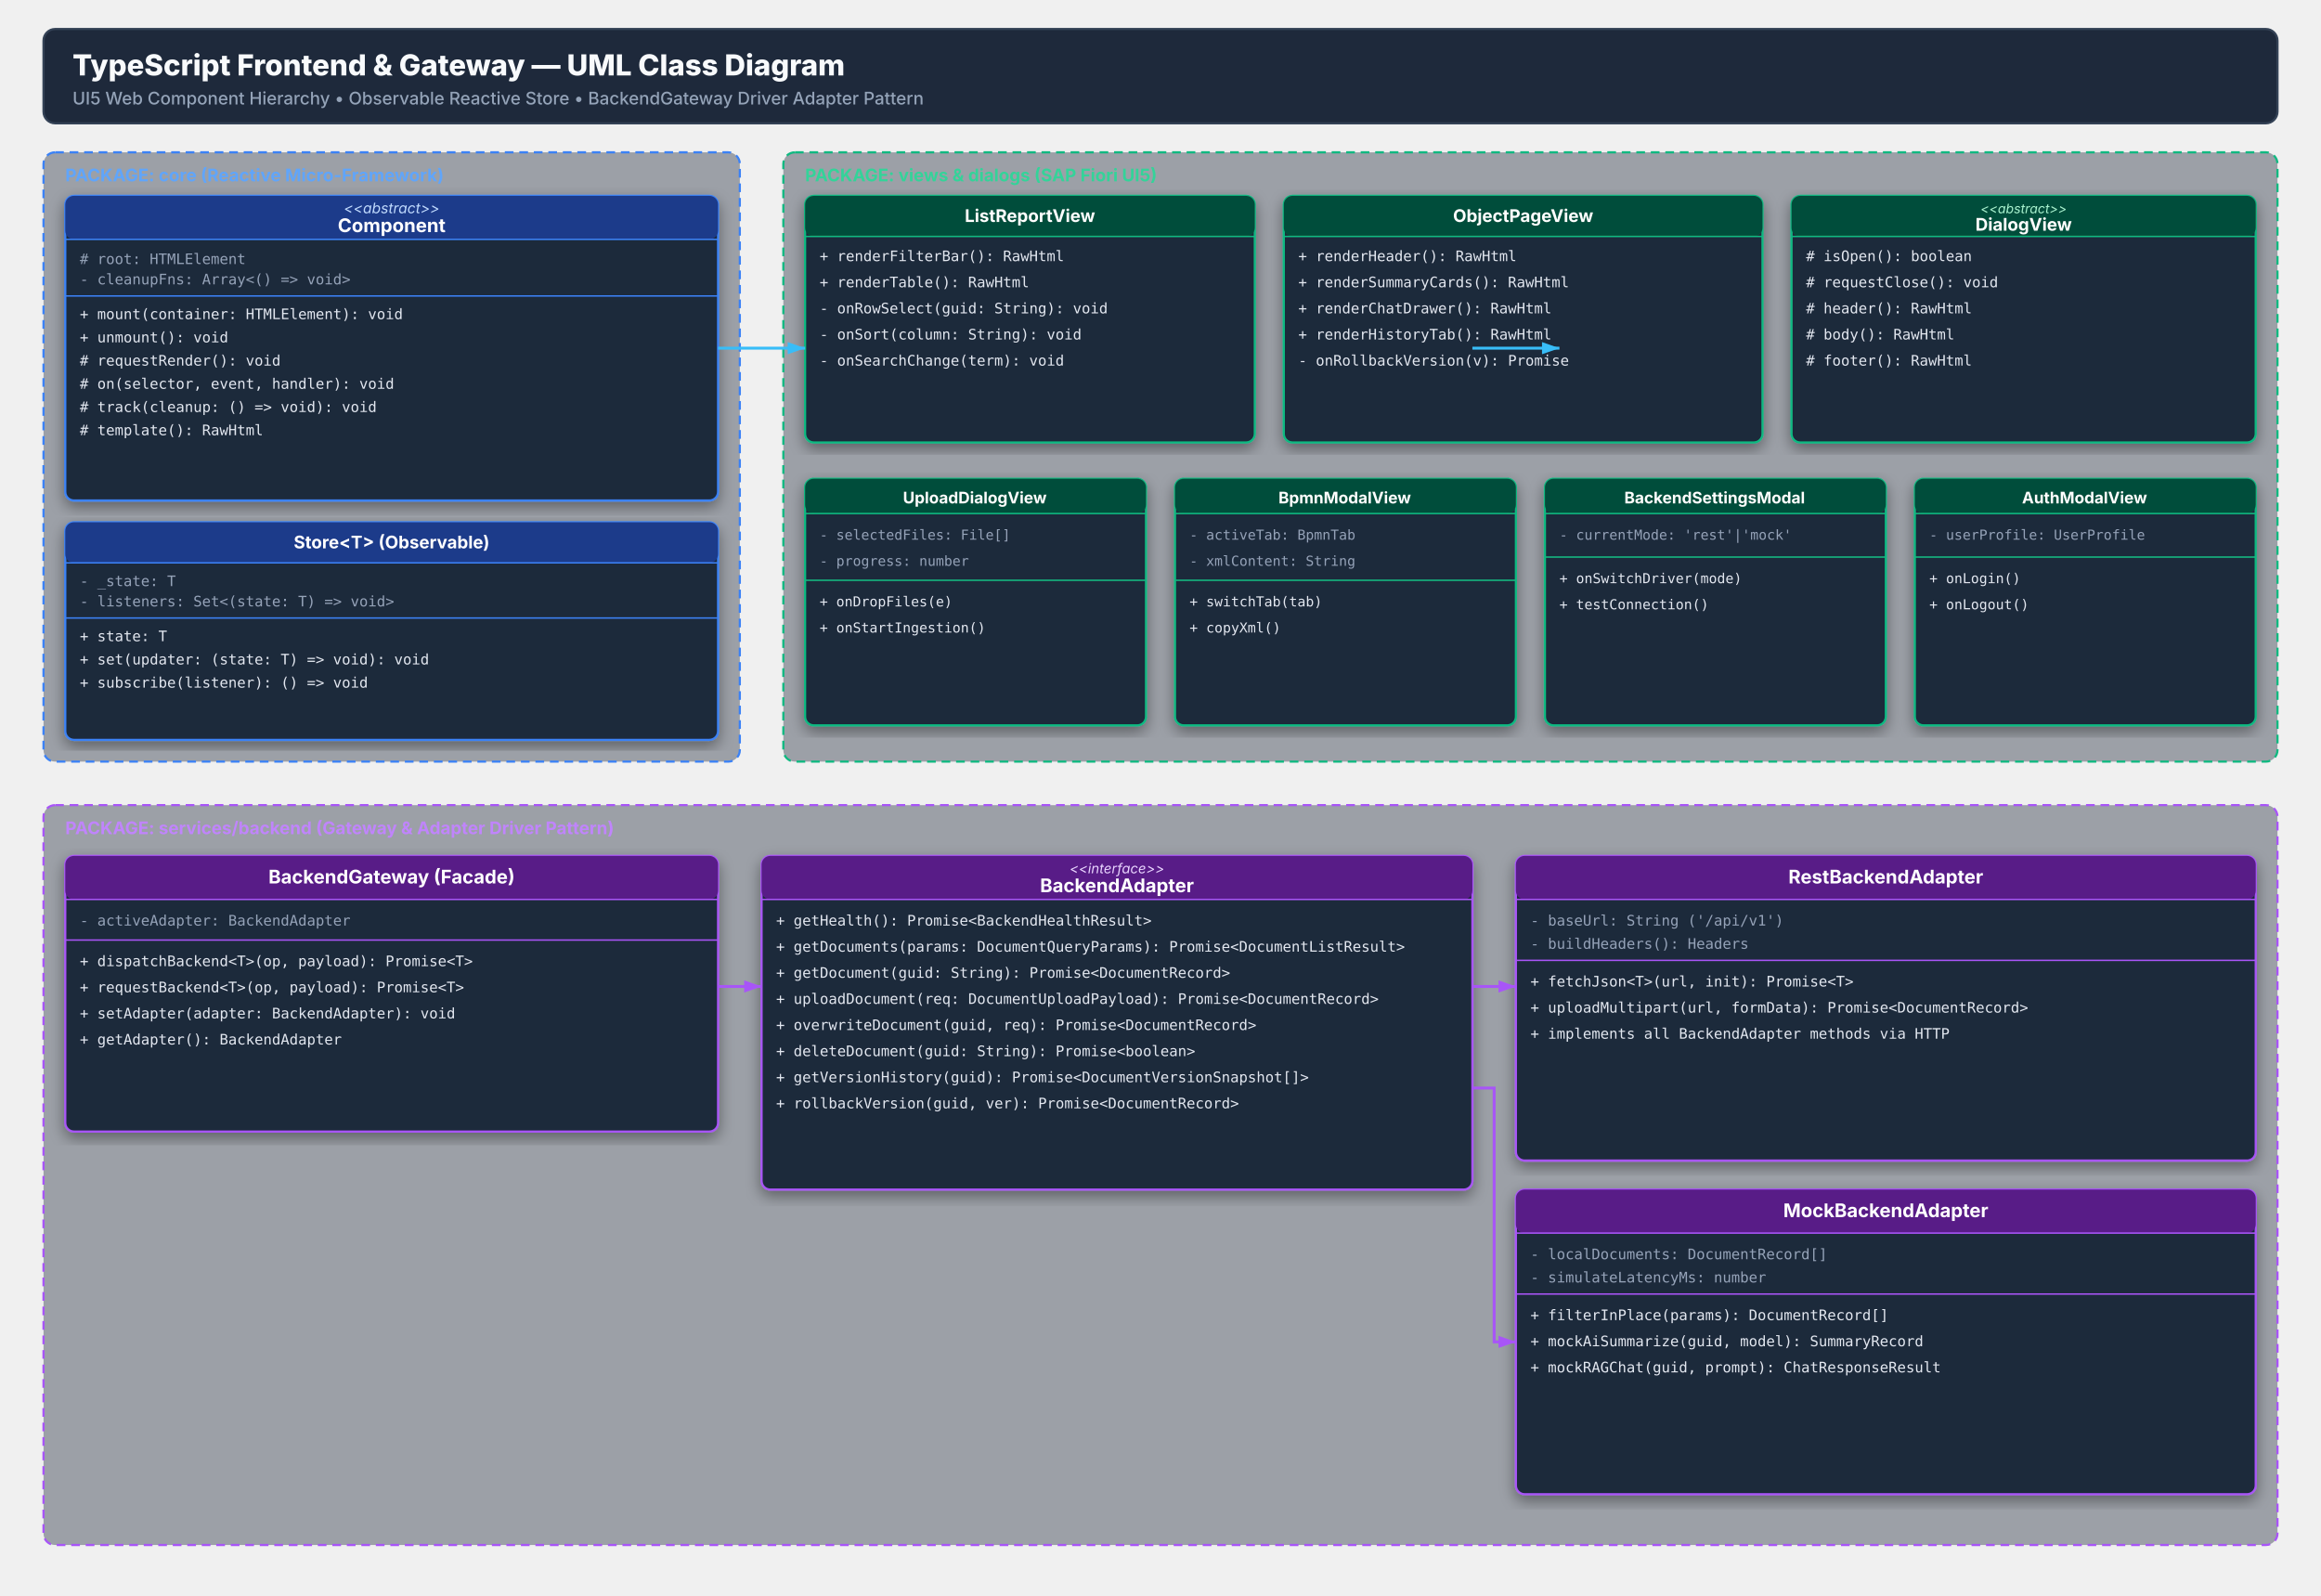
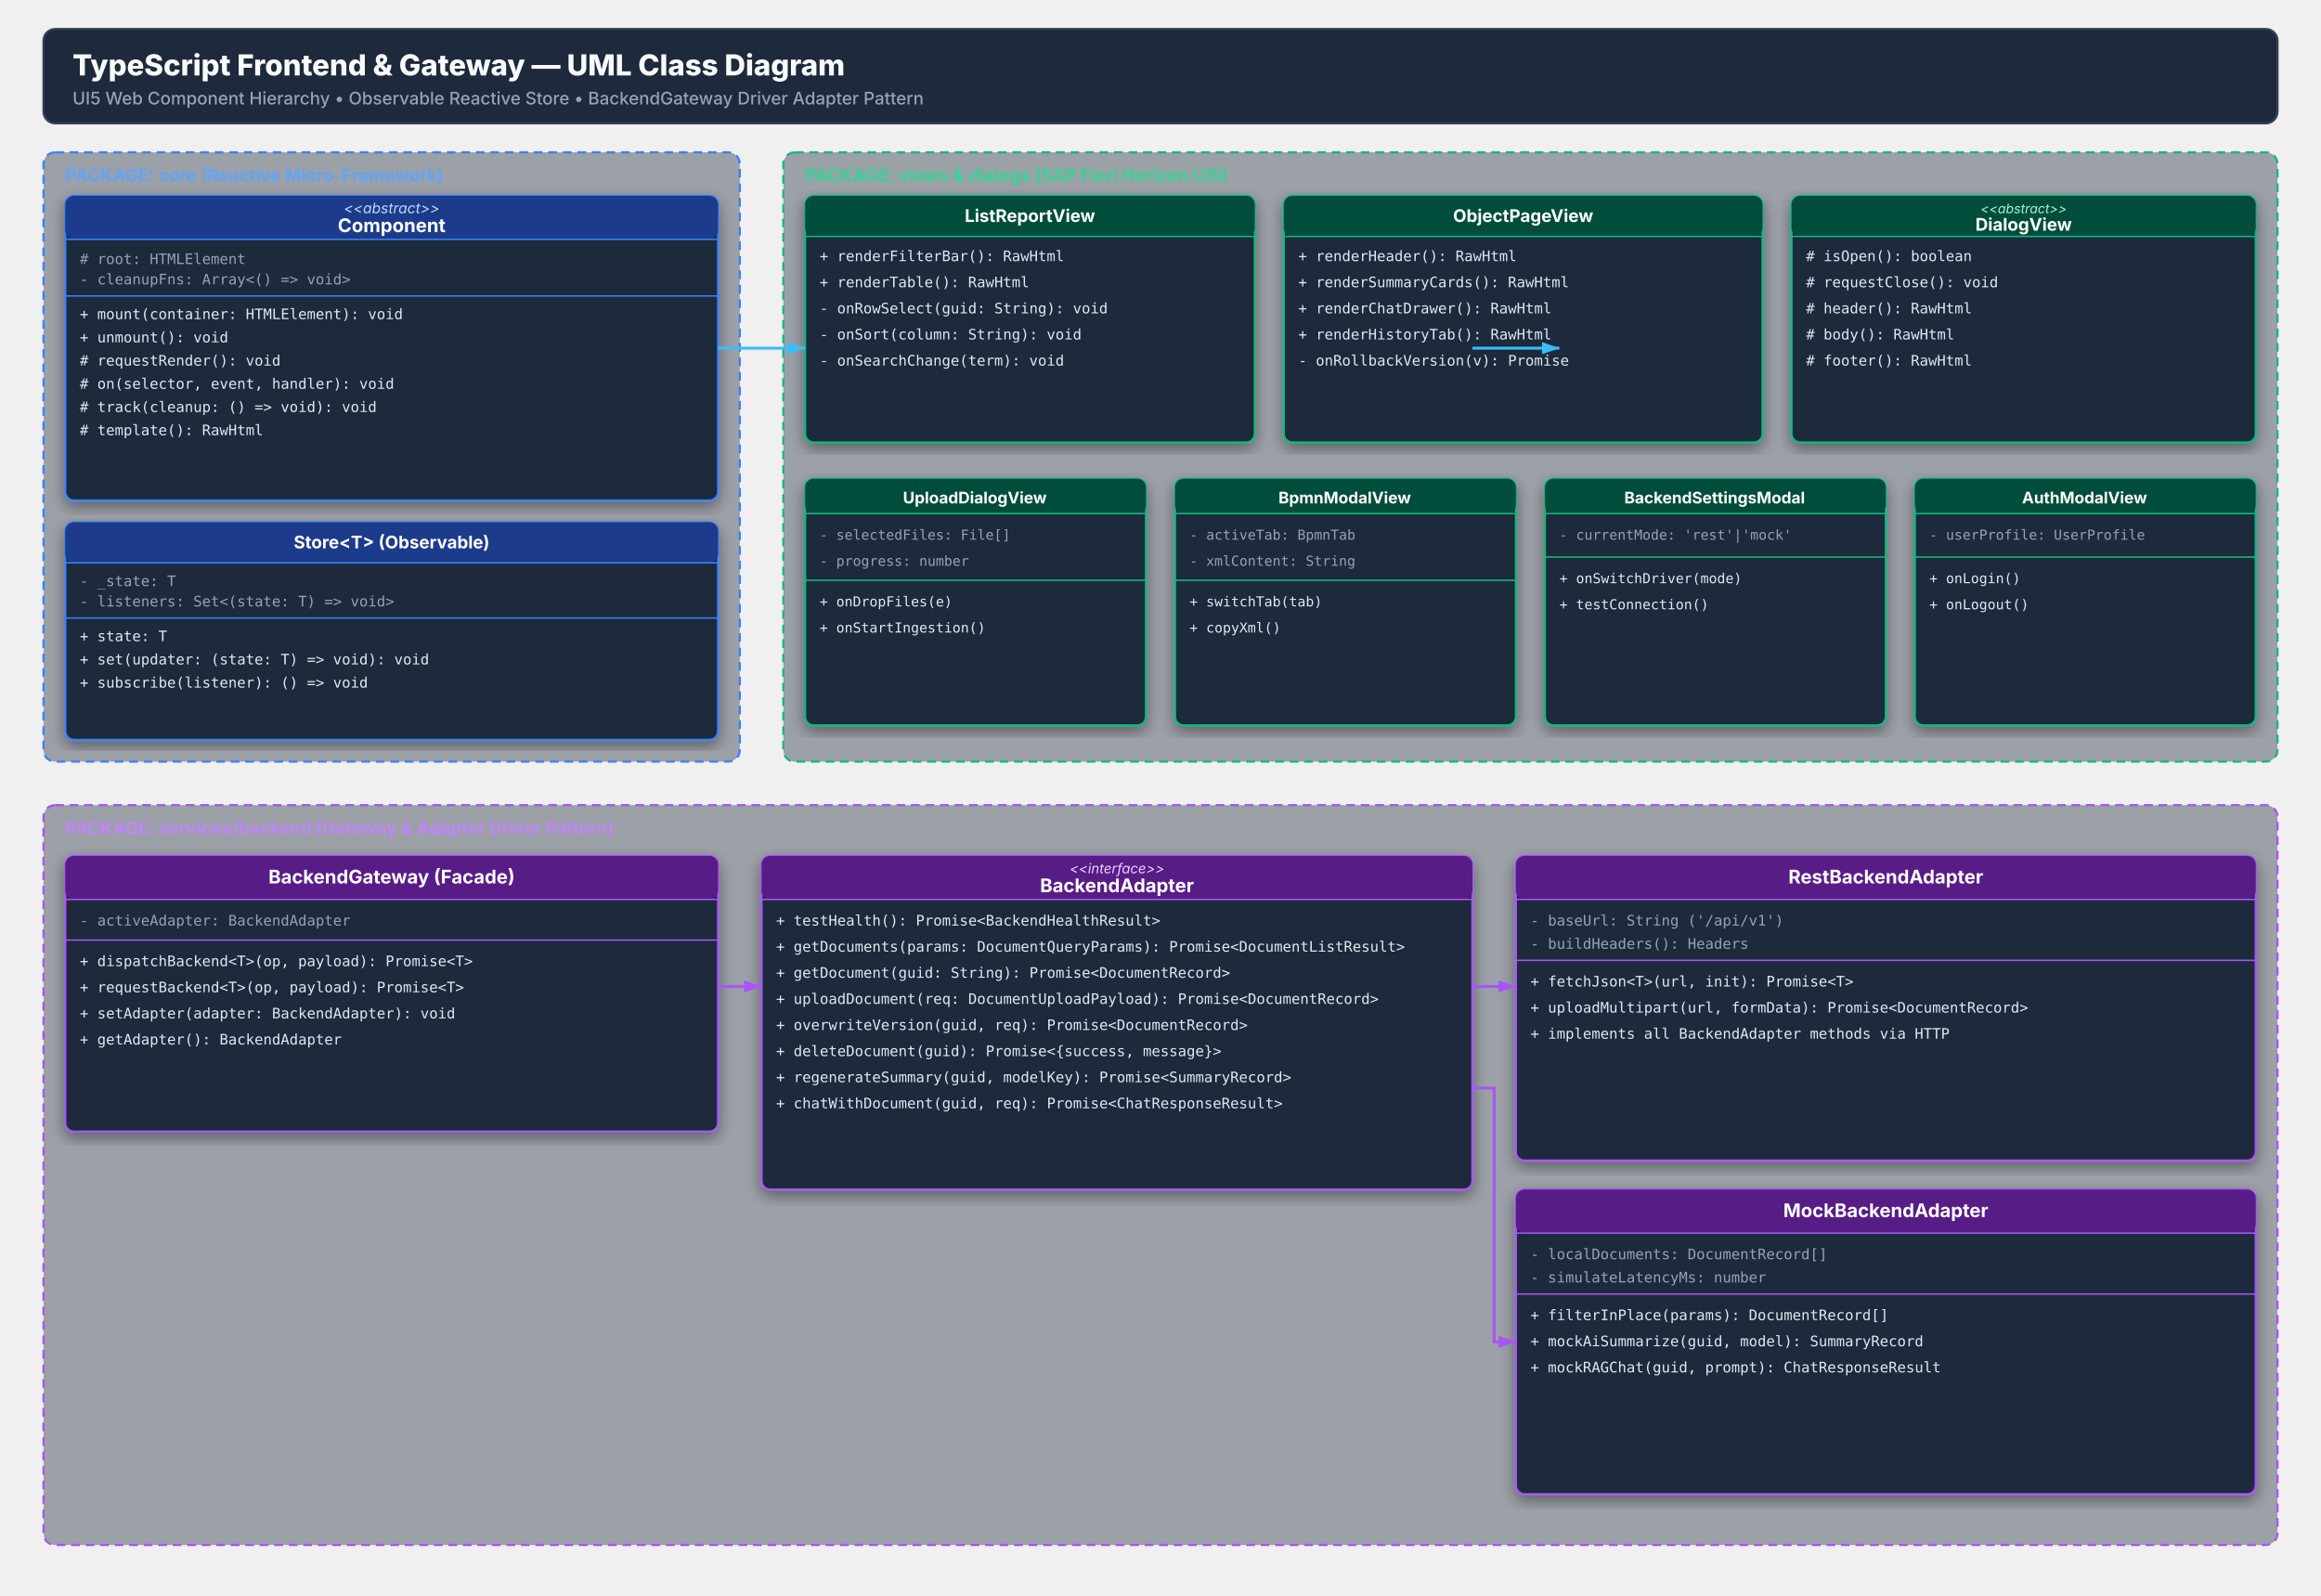
<svg xmlns="http://www.w3.org/2000/svg" viewBox="0 0 1600 1100" width="1600" height="1100" style="background:#0f172a; font-family:'Inter', -apple-system, BlinkMacSystemFont, 'Segoe UI', Roboto, sans-serif;">
  <defs>
    <marker id="ts-arrow" viewBox="0 0 10 10" refX="10" refY="5" markerWidth="6" markerHeight="6" orient="auto">
      <path d="M 0 1.5 L 10 5 L 0 8.5 z" fill="#38bdf8" />
    </marker>
    <marker id="ts-arrow-purple" viewBox="0 0 10 10" refX="10" refY="5" markerWidth="6" markerHeight="6" orient="auto">
      <path d="M 0 1.5 L 10 5 L 0 8.5 z" fill="#a855f7" />
    </marker>
    <marker id="ts-inherits" viewBox="0 0 10 10" refX="10" refY="5" markerWidth="7" markerHeight="7" orient="auto">
      <polygon points="0,1.5 10,5 0,8.5" fill="#ffffff" stroke="#94a3b8" stroke-width="1.5" />
    </marker>
    <filter id="box-shadow" x="-5%" y="-5%" width="110%" height="110%">
      <feDropShadow dx="0" dy="4" stdDeviation="5" flood-color="#000000" flood-opacity="0.4" />
    </filter>
  </defs>
  <rect x="30" y="20" width="1540" height="65" rx="8" fill="#1e293b" stroke="#334155" stroke-width="1.5" />
  <text x="50" y="52" font-size="20" font-weight="800" fill="#f8fafc">TypeScript Frontend &amp; Gateway — UML Class Diagram</text>
  <text x="50" y="72" font-size="12" font-weight="500" fill="#94a3b8">UI5 Web Component Hierarchy • Observable Reactive Store • BackendGateway Driver Adapter Pattern</text>
  <rect x="30" y="105" width="480" height="420" rx="8" fill="#1e293b" fill-opacity="0.4" stroke="#3b82f6" stroke-width="1.5" stroke-dasharray="6 4" />
  <text x="45" y="125" font-size="12" font-weight="700" fill="#60a5fa">PACKAGE: core (Reactive Micro-Framework)</text>
  <g filter="url(#box-shadow)">
    <rect x="45" y="135" width="450" height="210" rx="6" fill="#1e293b" stroke="#3b82f6" stroke-width="1.5" />
    <rect x="45" y="135" width="450" height="30" rx="6" fill="#1e3a8a" />
    <text x="270" y="147" font-size="10" font-style="italic" fill="#bfdbfe" text-anchor="middle">&lt;&lt;abstract&gt;&gt;</text>
    <text x="270" y="160" font-size="13" font-weight="700" fill="#ffffff" text-anchor="middle">Component</text>
    <line x1="45" y1="165" x2="495" y2="165" stroke="#3b82f6" stroke-width="1" />
    <text x="55" y="182" font-size="10" font-family="monospace" fill="#94a3b8"># root: HTMLElement</text>
    <text x="55" y="196" font-size="10" font-family="monospace" fill="#94a3b8">- cleanupFns: Array&lt;() =&gt; void&gt;</text>
    <line x1="45" y1="204" x2="495" y2="204" stroke="#3b82f6" stroke-width="1" />
    <text x="55" y="220" font-size="10" font-family="monospace" fill="#e2e8f0">+ mount(container: HTMLElement): void</text>
    <text x="55" y="236" font-size="10" font-family="monospace" fill="#e2e8f0">+ unmount(): void</text>
    <text x="55" y="252" font-size="10" font-family="monospace" fill="#e2e8f0"># requestRender(): void</text>
    <text x="55" y="268" font-size="10" font-family="monospace" fill="#e2e8f0"># on(selector, event, handler): void</text>
    <text x="55" y="284" font-size="10" font-family="monospace" fill="#e2e8f0"># track(cleanup: () =&gt; void): void</text>
    <text x="55" y="300" font-size="10" font-family="monospace" fill="#e2e8f0"># template(): RawHtml</text>
  </g>
  <g filter="url(#box-shadow)">
    <rect x="45" y="360" width="450" height="150" rx="6" fill="#1e293b" stroke="#3b82f6" stroke-width="1.5" />
    <rect x="45" y="360" width="450" height="28" rx="6" fill="#1e3a8a" />
    <text x="270" y="378" font-size="12" font-weight="700" fill="#ffffff" text-anchor="middle">Store&lt;T&gt; (Observable)</text>
    <line x1="45" y1="388" x2="495" y2="388" stroke="#3b82f6" stroke-width="1" />
    <text x="55" y="404" font-size="10" font-family="monospace" fill="#94a3b8">- _state: T</text>
    <text x="55" y="418" font-size="10" font-family="monospace" fill="#94a3b8">- listeners: Set&lt;(state: T) =&gt; void&gt;</text>
    <line x1="45" y1="426" x2="495" y2="426" stroke="#3b82f6" stroke-width="1" />
    <text x="55" y="442" font-size="10" font-family="monospace" fill="#e2e8f0">+ state: T</text>
    <text x="55" y="458" font-size="10" font-family="monospace" fill="#e2e8f0">+ set(updater: (state: T) =&gt; void): void</text>
    <text x="55" y="474" font-size="10" font-family="monospace" fill="#e2e8f0">+ subscribe(listener): () =&gt; void</text>
  </g>
  <rect x="540" y="105" width="1030" height="420" rx="8" fill="#1e293b" fill-opacity="0.4" stroke="#10b981" stroke-width="1.5" stroke-dasharray="6 4" />
-   <text x="555" y="125" font-size="12" font-weight="700" fill="#34d399">PACKAGE: views &amp; dialogs (SAP Fiori UI5)</text>
+   <text x="555" y="125" font-size="12" font-weight="700" fill="#34d399">PACKAGE: views &amp; dialogs (SAP Fiori Horizon UI5)</text>
  <g filter="url(#box-shadow)">
    <rect x="555" y="135" width="310" height="170" rx="6" fill="#1e293b" stroke="#10b981" stroke-width="1.5" />
    <rect x="555" y="135" width="310" height="28" rx="6" fill="#064e3b" />
    <text x="710" y="153" font-size="12" font-weight="700" fill="#ffffff" text-anchor="middle">ListReportView</text>
    <line x1="555" y1="163" x2="865" y2="163" stroke="#10b981" stroke-width="1" />
    <text x="565" y="180" font-size="10" font-family="monospace" fill="#e2e8f0">+ renderFilterBar(): RawHtml</text>
    <text x="565" y="198" font-size="10" font-family="monospace" fill="#e2e8f0">+ renderTable(): RawHtml</text>
    <text x="565" y="216" font-size="10" font-family="monospace" fill="#e2e8f0">- onRowSelect(guid: String): void</text>
    <text x="565" y="234" font-size="10" font-family="monospace" fill="#e2e8f0">- onSort(column: String): void</text>
    <text x="565" y="252" font-size="10" font-family="monospace" fill="#e2e8f0">- onSearchChange(term): void</text>
  </g>
  <g filter="url(#box-shadow)">
    <rect x="885" y="135" width="330" height="170" rx="6" fill="#1e293b" stroke="#10b981" stroke-width="1.5" />
    <rect x="885" y="135" width="330" height="28" rx="6" fill="#064e3b" />
    <text x="1050" y="153" font-size="12" font-weight="700" fill="#ffffff" text-anchor="middle">ObjectPageView</text>
    <line x1="885" y1="163" x2="1215" y2="163" stroke="#10b981" stroke-width="1" />
    <text x="895" y="180" font-size="10" font-family="monospace" fill="#e2e8f0">+ renderHeader(): RawHtml</text>
    <text x="895" y="198" font-size="10" font-family="monospace" fill="#e2e8f0">+ renderSummaryCards(): RawHtml</text>
    <text x="895" y="216" font-size="10" font-family="monospace" fill="#e2e8f0">+ renderChatDrawer(): RawHtml</text>
    <text x="895" y="234" font-size="10" font-family="monospace" fill="#e2e8f0">+ renderHistoryTab(): RawHtml</text>
    <text x="895" y="252" font-size="10" font-family="monospace" fill="#e2e8f0">- onRollbackVersion(v): Promise</text>
  </g>
  <g filter="url(#box-shadow)">
    <rect x="1235" y="135" width="320" height="170" rx="6" fill="#1e293b" stroke="#10b981" stroke-width="1.5" />
    <rect x="1235" y="135" width="320" height="28" rx="6" fill="#064e3b" />
    <text x="1395" y="147" font-size="9" font-style="italic" fill="#a7f3d0" text-anchor="middle">&lt;&lt;abstract&gt;&gt;</text>
    <text x="1395" y="159" font-size="12" font-weight="700" fill="#ffffff" text-anchor="middle">DialogView</text>
    <line x1="1235" y1="163" x2="1555" y2="163" stroke="#10b981" stroke-width="1" />
    <text x="1245" y="180" font-size="10" font-family="monospace" fill="#e2e8f0"># isOpen(): boolean</text>
    <text x="1245" y="198" font-size="10" font-family="monospace" fill="#e2e8f0"># requestClose(): void</text>
    <text x="1245" y="216" font-size="10" font-family="monospace" fill="#e2e8f0"># header(): RawHtml</text>
    <text x="1245" y="234" font-size="10" font-family="monospace" fill="#e2e8f0"># body(): RawHtml</text>
    <text x="1245" y="252" font-size="10" font-family="monospace" fill="#e2e8f0"># footer(): RawHtml</text>
  </g>
  <g filter="url(#box-shadow)">
    <rect x="555" y="330" width="235" height="170" rx="6" fill="#1e293b" stroke="#10b981" stroke-width="1.5" />
    <rect x="555" y="330" width="235" height="24" rx="6" fill="#064e3b" />
    <text x="672" y="347" font-size="11" font-weight="700" fill="#ffffff" text-anchor="middle">UploadDialogView</text>
    <line x1="555" y1="354" x2="790" y2="354" stroke="#10b981" stroke-width="1" />
    <text x="565" y="372" font-size="9.5" font-family="monospace" fill="#94a3b8">- selectedFiles: File[]</text>
    <text x="565" y="390" font-size="9.5" font-family="monospace" fill="#94a3b8">- progress: number</text>
    <line x1="555" y1="400" x2="790" y2="400" stroke="#10b981" stroke-width="1" />
    <text x="565" y="418" font-size="9.5" font-family="monospace" fill="#e2e8f0">+ onDropFiles(e)</text>
    <text x="565" y="436" font-size="9.5" font-family="monospace" fill="#e2e8f0">+ onStartIngestion()</text>
  </g>
  <g filter="url(#box-shadow)">
    <rect x="810" y="330" width="235" height="170" rx="6" fill="#1e293b" stroke="#10b981" stroke-width="1.5" />
    <rect x="810" y="330" width="235" height="24" rx="6" fill="#064e3b" />
    <text x="927" y="347" font-size="11" font-weight="700" fill="#ffffff" text-anchor="middle">BpmnModalView</text>
    <line x1="810" y1="354" x2="1045" y2="354" stroke="#10b981" stroke-width="1" />
    <text x="820" y="372" font-size="9.5" font-family="monospace" fill="#94a3b8">- activeTab: BpmnTab</text>
    <text x="820" y="390" font-size="9.5" font-family="monospace" fill="#94a3b8">- xmlContent: String</text>
    <line x1="810" y1="400" x2="1045" y2="400" stroke="#10b981" stroke-width="1" />
    <text x="820" y="418" font-size="9.5" font-family="monospace" fill="#e2e8f0">+ switchTab(tab)</text>
    <text x="820" y="436" font-size="9.5" font-family="monospace" fill="#e2e8f0">+ copyXml()</text>
  </g>
  <g filter="url(#box-shadow)">
    <rect x="1065" y="330" width="235" height="170" rx="6" fill="#1e293b" stroke="#10b981" stroke-width="1.5" />
    <rect x="1065" y="330" width="235" height="24" rx="6" fill="#064e3b" />
    <text x="1182" y="347" font-size="11" font-weight="700" fill="#ffffff" text-anchor="middle">BackendSettingsModal</text>
    <line x1="1065" y1="354" x2="1300" y2="354" stroke="#10b981" stroke-width="1" />
    <text x="1075" y="372" font-size="9.5" font-family="monospace" fill="#94a3b8">- currentMode: 'rest'|'mock'</text>
    <line x1="1065" y1="384" x2="1300" y2="384" stroke="#10b981" stroke-width="1" />
    <text x="1075" y="402" font-size="9.5" font-family="monospace" fill="#e2e8f0">+ onSwitchDriver(mode)</text>
    <text x="1075" y="420" font-size="9.5" font-family="monospace" fill="#e2e8f0">+ testConnection()</text>
  </g>
  <g filter="url(#box-shadow)">
    <rect x="1320" y="330" width="235" height="170" rx="6" fill="#1e293b" stroke="#10b981" stroke-width="1.5" />
    <rect x="1320" y="330" width="235" height="24" rx="6" fill="#064e3b" />
    <text x="1437" y="347" font-size="11" font-weight="700" fill="#ffffff" text-anchor="middle">AuthModalView</text>
    <line x1="1320" y1="354" x2="1555" y2="354" stroke="#10b981" stroke-width="1" />
    <text x="1330" y="372" font-size="9.5" font-family="monospace" fill="#94a3b8">- userProfile: UserProfile</text>
    <line x1="1320" y1="384" x2="1555" y2="384" stroke="#10b981" stroke-width="1" />
    <text x="1330" y="402" font-size="9.5" font-family="monospace" fill="#e2e8f0">+ onLogin()</text>
    <text x="1330" y="420" font-size="9.5" font-family="monospace" fill="#e2e8f0">+ onLogout()</text>
  </g>
  <rect x="30" y="555" width="1540" height="510" rx="8" fill="#1e293b" fill-opacity="0.4" stroke="#a855f7" stroke-width="1.5" stroke-dasharray="6 4" />
  <text x="45" y="575" font-size="12" font-weight="700" fill="#c084fc">PACKAGE: services/backend (Gateway &amp; Adapter Driver Pattern)</text>
  <g filter="url(#box-shadow)">
    <rect x="45" y="590" width="450" height="190" rx="6" fill="#1e293b" stroke="#a855f7" stroke-width="1.5" />
    <rect x="45" y="590" width="450" height="30" rx="6" fill="#581c87" />
    <text x="270" y="609" font-size="13" font-weight="700" fill="#ffffff" text-anchor="middle">BackendGateway (Facade)</text>
    <line x1="45" y1="620" x2="495" y2="620" stroke="#a855f7" stroke-width="1" />
    <text x="55" y="638" font-size="10" font-family="monospace" fill="#94a3b8">- activeAdapter: BackendAdapter</text>
    <line x1="45" y1="648" x2="495" y2="648" stroke="#a855f7" stroke-width="1" />
    <text x="55" y="666" font-size="10" font-family="monospace" fill="#e2e8f0">+ dispatchBackend&lt;T&gt;(op, payload): Promise&lt;T&gt;</text>
    <text x="55" y="684" font-size="10" font-family="monospace" fill="#e2e8f0">+ requestBackend&lt;T&gt;(op, payload): Promise&lt;T&gt;</text>
    <text x="55" y="702" font-size="10" font-family="monospace" fill="#e2e8f0">+ setAdapter(adapter: BackendAdapter): void</text>
    <text x="55" y="720" font-size="10" font-family="monospace" fill="#e2e8f0">+ getAdapter(): BackendAdapter</text>
  </g>
  <g filter="url(#box-shadow)">
    <rect x="525" y="590" width="490" height="230" rx="6" fill="#1e293b" stroke="#a855f7" stroke-width="1.5" />
    <rect x="525" y="590" width="490" height="30" rx="6" fill="#581c87" />
    <text x="770" y="602" font-size="9.5" font-style="italic" fill="#e9d5ff" text-anchor="middle">&lt;&lt;interface&gt;&gt;</text>
    <text x="770" y="615" font-size="13" font-weight="700" fill="#ffffff" text-anchor="middle">BackendAdapter</text>
    <line x1="525" y1="620" x2="1015" y2="620" stroke="#a855f7" stroke-width="1" />
-     <text x="535" y="638" font-size="10" font-family="monospace" fill="#e2e8f0">+ getHealth(): Promise&lt;BackendHealthResult&gt;</text>
+     <text x="535" y="638" font-size="10" font-family="monospace" fill="#e2e8f0">+ testHealth(): Promise&lt;BackendHealthResult&gt;</text>
    <text x="535" y="656" font-size="10" font-family="monospace" fill="#e2e8f0">+ getDocuments(params: DocumentQueryParams): Promise&lt;DocumentListResult&gt;</text>
    <text x="535" y="674" font-size="10" font-family="monospace" fill="#e2e8f0">+ getDocument(guid: String): Promise&lt;DocumentRecord&gt;</text>
    <text x="535" y="692" font-size="10" font-family="monospace" fill="#e2e8f0">+ uploadDocument(req: DocumentUploadPayload): Promise&lt;DocumentRecord&gt;</text>
-     <text x="535" y="710" font-size="10" font-family="monospace" fill="#e2e8f0">+ overwriteDocument(guid, req): Promise&lt;DocumentRecord&gt;</text>
-     <text x="535" y="728" font-size="10" font-family="monospace" fill="#e2e8f0">+ deleteDocument(guid: String): Promise&lt;boolean&gt;</text>
-     <text x="535" y="746" font-size="10" font-family="monospace" fill="#e2e8f0">+ getVersionHistory(guid): Promise&lt;DocumentVersionSnapshot[]&gt;</text>
-     <text x="535" y="764" font-size="10" font-family="monospace" fill="#e2e8f0">+ rollbackVersion(guid, ver): Promise&lt;DocumentRecord&gt;</text>
+     <text x="535" y="710" font-size="10" font-family="monospace" fill="#e2e8f0">+ overwriteVersion(guid, req): Promise&lt;DocumentRecord&gt;</text>
+     <text x="535" y="728" font-size="10" font-family="monospace" fill="#e2e8f0">+ deleteDocument(guid): Promise&lt;{success, message}&gt;</text>
+     <text x="535" y="746" font-size="10" font-family="monospace" fill="#e2e8f0">+ regenerateSummary(guid, modelKey): Promise&lt;SummaryRecord&gt;</text>
+     <text x="535" y="764" font-size="10" font-family="monospace" fill="#e2e8f0">+ chatWithDocument(guid, req): Promise&lt;ChatResponseResult&gt;</text>
  </g>
  <g filter="url(#box-shadow)">
    <rect x="1045" y="590" width="510" height="210" rx="6" fill="#1e293b" stroke="#a855f7" stroke-width="1.5" />
    <rect x="1045" y="590" width="510" height="30" rx="6" fill="#581c87" />
    <text x="1300" y="609" font-size="13" font-weight="700" fill="#ffffff" text-anchor="middle">RestBackendAdapter</text>
    <line x1="1045" y1="620" x2="1555" y2="620" stroke="#a855f7" stroke-width="1" />
    <text x="1055" y="638" font-size="10" font-family="monospace" fill="#94a3b8">- baseUrl: String ('/api/v1')</text>
    <text x="1055" y="654" font-size="10" font-family="monospace" fill="#94a3b8">- buildHeaders(): Headers</text>
    <line x1="1045" y1="662" x2="1555" y2="662" stroke="#a855f7" stroke-width="1" />
    <text x="1055" y="680" font-size="10" font-family="monospace" fill="#e2e8f0">+ fetchJson&lt;T&gt;(url, init): Promise&lt;T&gt;</text>
    <text x="1055" y="698" font-size="10" font-family="monospace" fill="#e2e8f0">+ uploadMultipart(url, formData): Promise&lt;DocumentRecord&gt;</text>
    <text x="1055" y="716" font-size="10" font-family="monospace" fill="#e2e8f0">+ implements all BackendAdapter methods via HTTP</text>
  </g>
  <g filter="url(#box-shadow)">
    <rect x="1045" y="820" width="510" height="210" rx="6" fill="#1e293b" stroke="#a855f7" stroke-width="1.5" />
    <rect x="1045" y="820" width="510" height="30" rx="6" fill="#581c87" />
    <text x="1300" y="839" font-size="13" font-weight="700" fill="#ffffff" text-anchor="middle">MockBackendAdapter</text>
    <line x1="1045" y1="850" x2="1555" y2="850" stroke="#a855f7" stroke-width="1" />
    <text x="1055" y="868" font-size="10" font-family="monospace" fill="#94a3b8">- localDocuments: DocumentRecord[]</text>
    <text x="1055" y="884" font-size="10" font-family="monospace" fill="#94a3b8">- simulateLatencyMs: number</text>
    <line x1="1045" y1="892" x2="1555" y2="892" stroke="#a855f7" stroke-width="1" />
    <text x="1055" y="910" font-size="10" font-family="monospace" fill="#e2e8f0">+ filterInPlace(params): DocumentRecord[]</text>
    <text x="1055" y="928" font-size="10" font-family="monospace" fill="#e2e8f0">+ mockAiSummarize(guid, model): SummaryRecord</text>
    <text x="1055" y="946" font-size="10" font-family="monospace" fill="#e2e8f0">+ mockRAGChat(guid, prompt): ChatResponseResult</text>
  </g>
  <path d="M 495 240 L 555 240" fill="none" stroke="#38bdf8" stroke-width="2" marker-end="url(#ts-arrow)" />
  <path d="M 1015 240 L 1075 240" fill="none" stroke="#38bdf8" stroke-width="2" marker-end="url(#ts-arrow)" />
  <path d="M 495 680 L 525 680" fill="none" stroke="#a855f7" stroke-width="2" marker-end="url(#ts-arrow-purple)" />
  <path d="M 1015 680 L 1045 680" fill="none" stroke="#a855f7" stroke-width="2" marker-end="url(#ts-arrow-purple)" />
  <path d="M 1015 750 L 1030 750 L 1030 925 L 1045 925" fill="none" stroke="#a855f7" stroke-width="2" marker-end="url(#ts-arrow-purple)" />
</svg>
